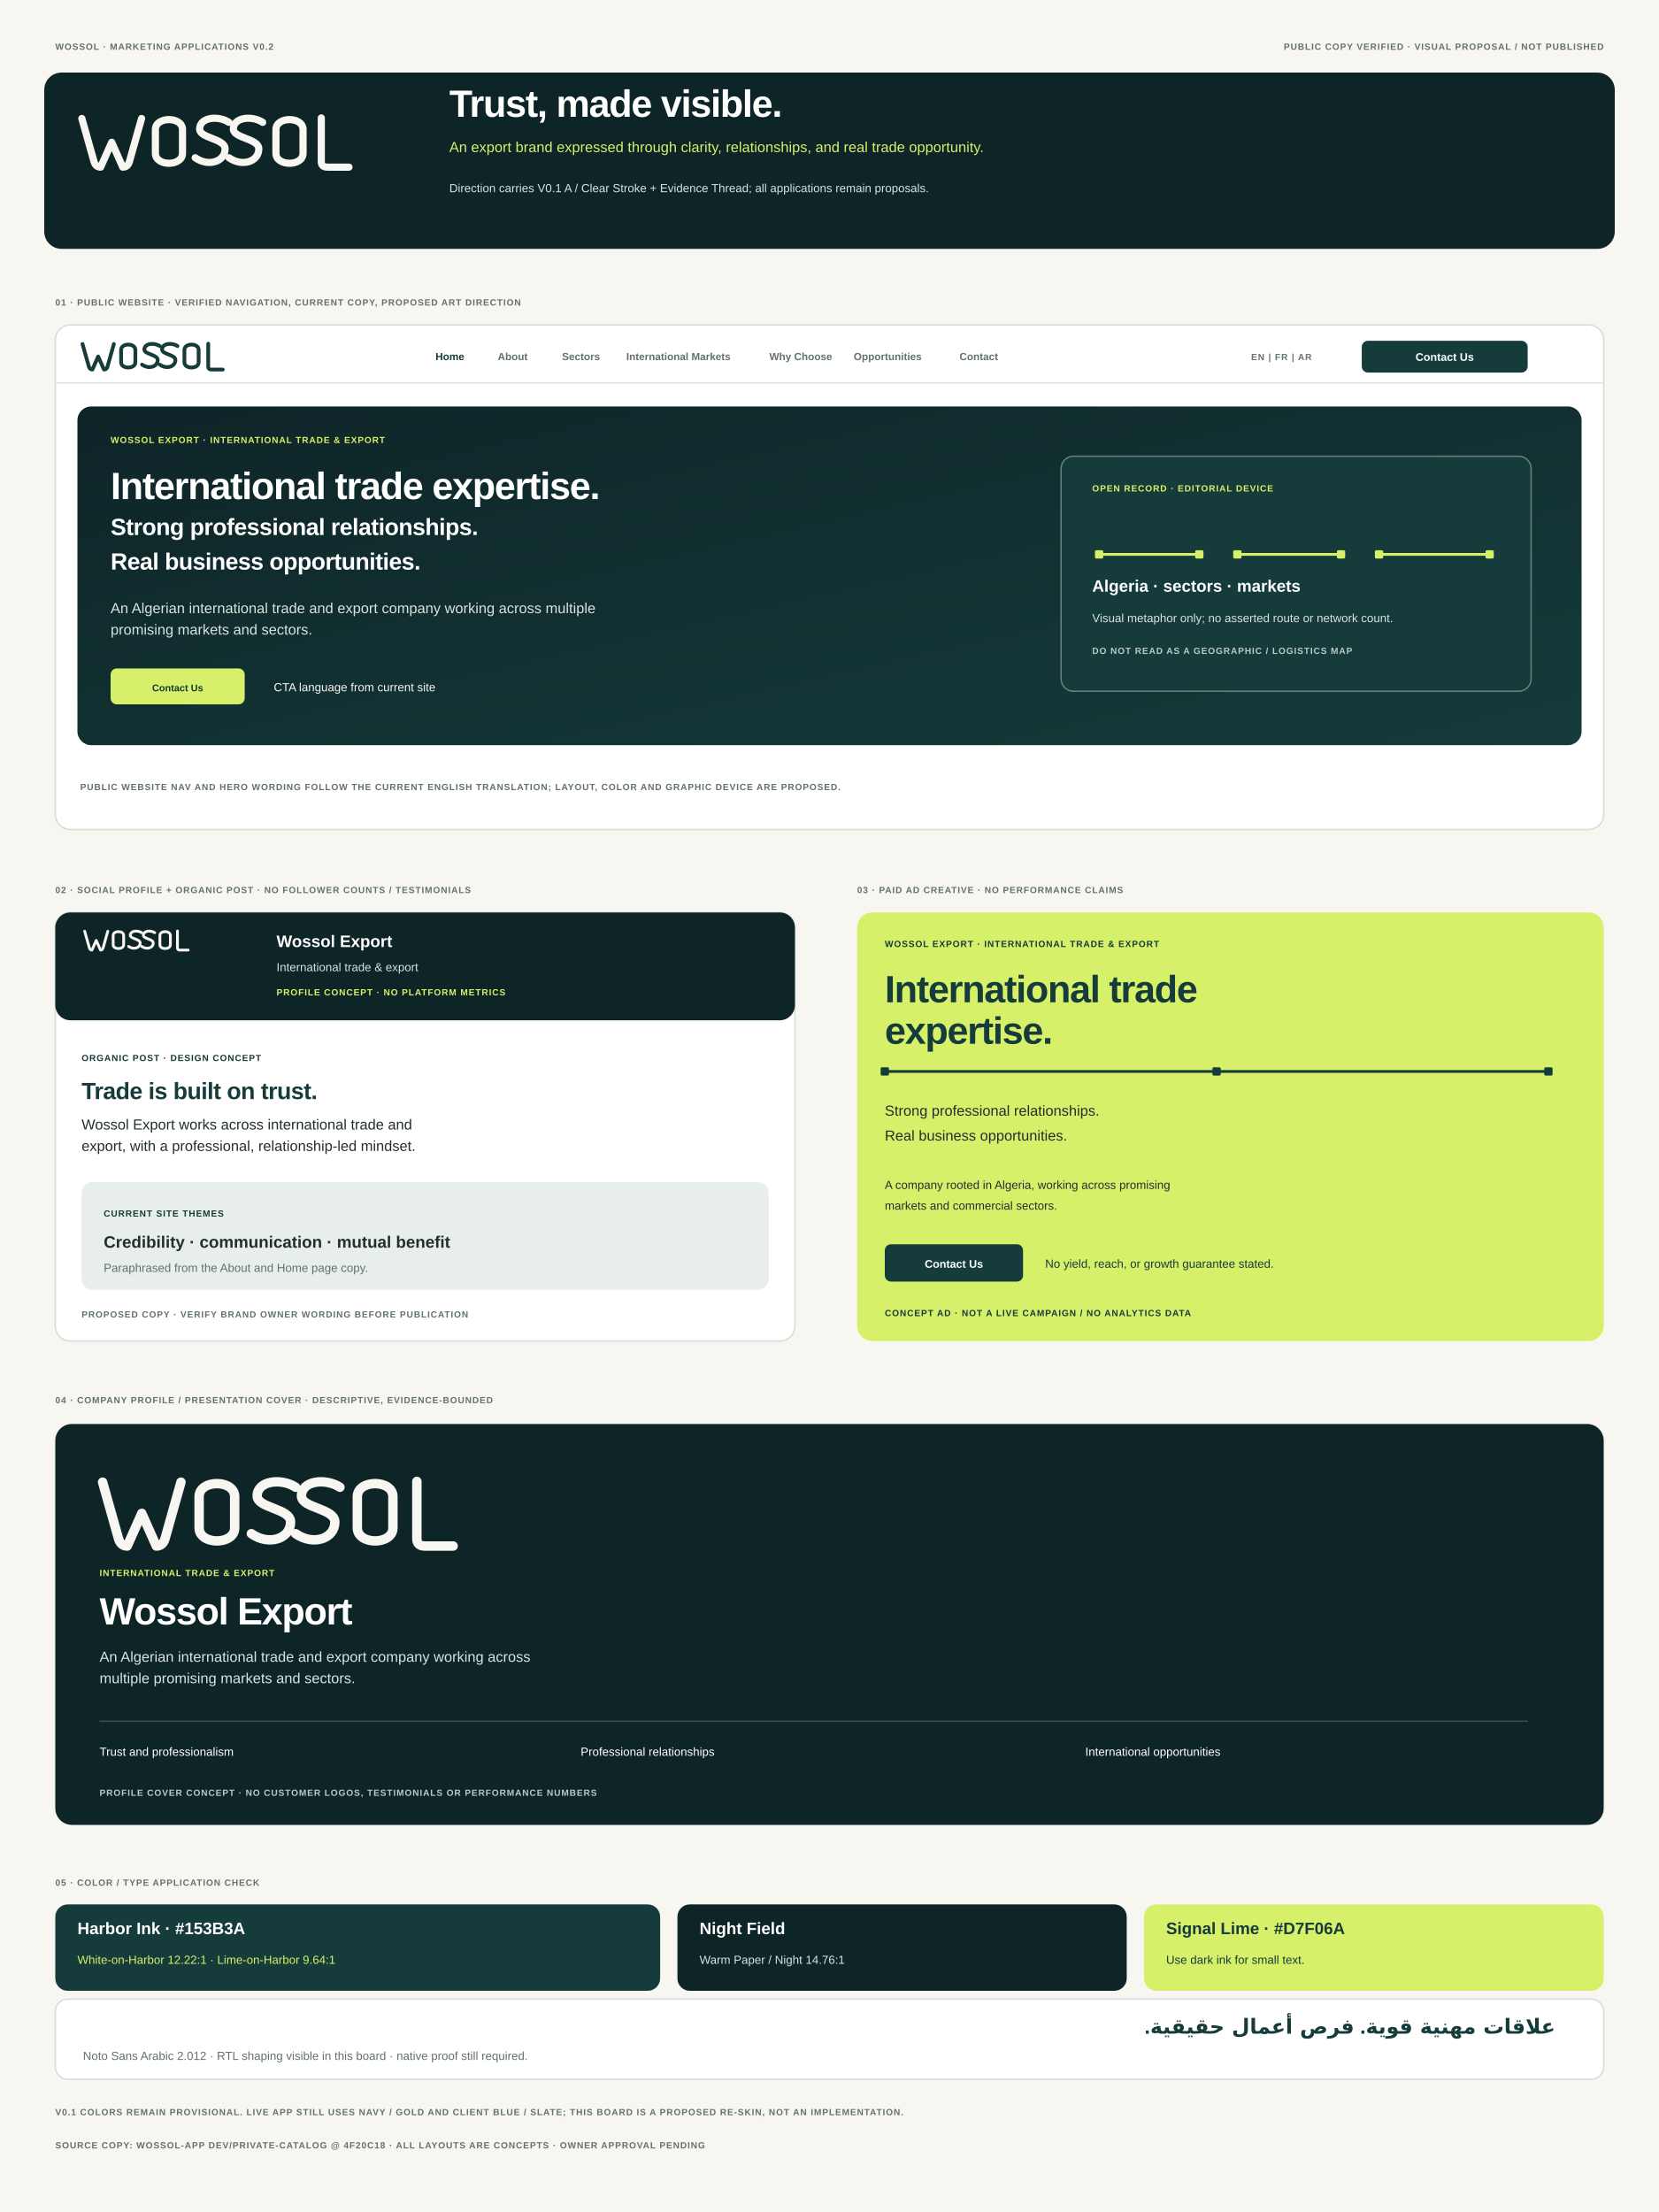
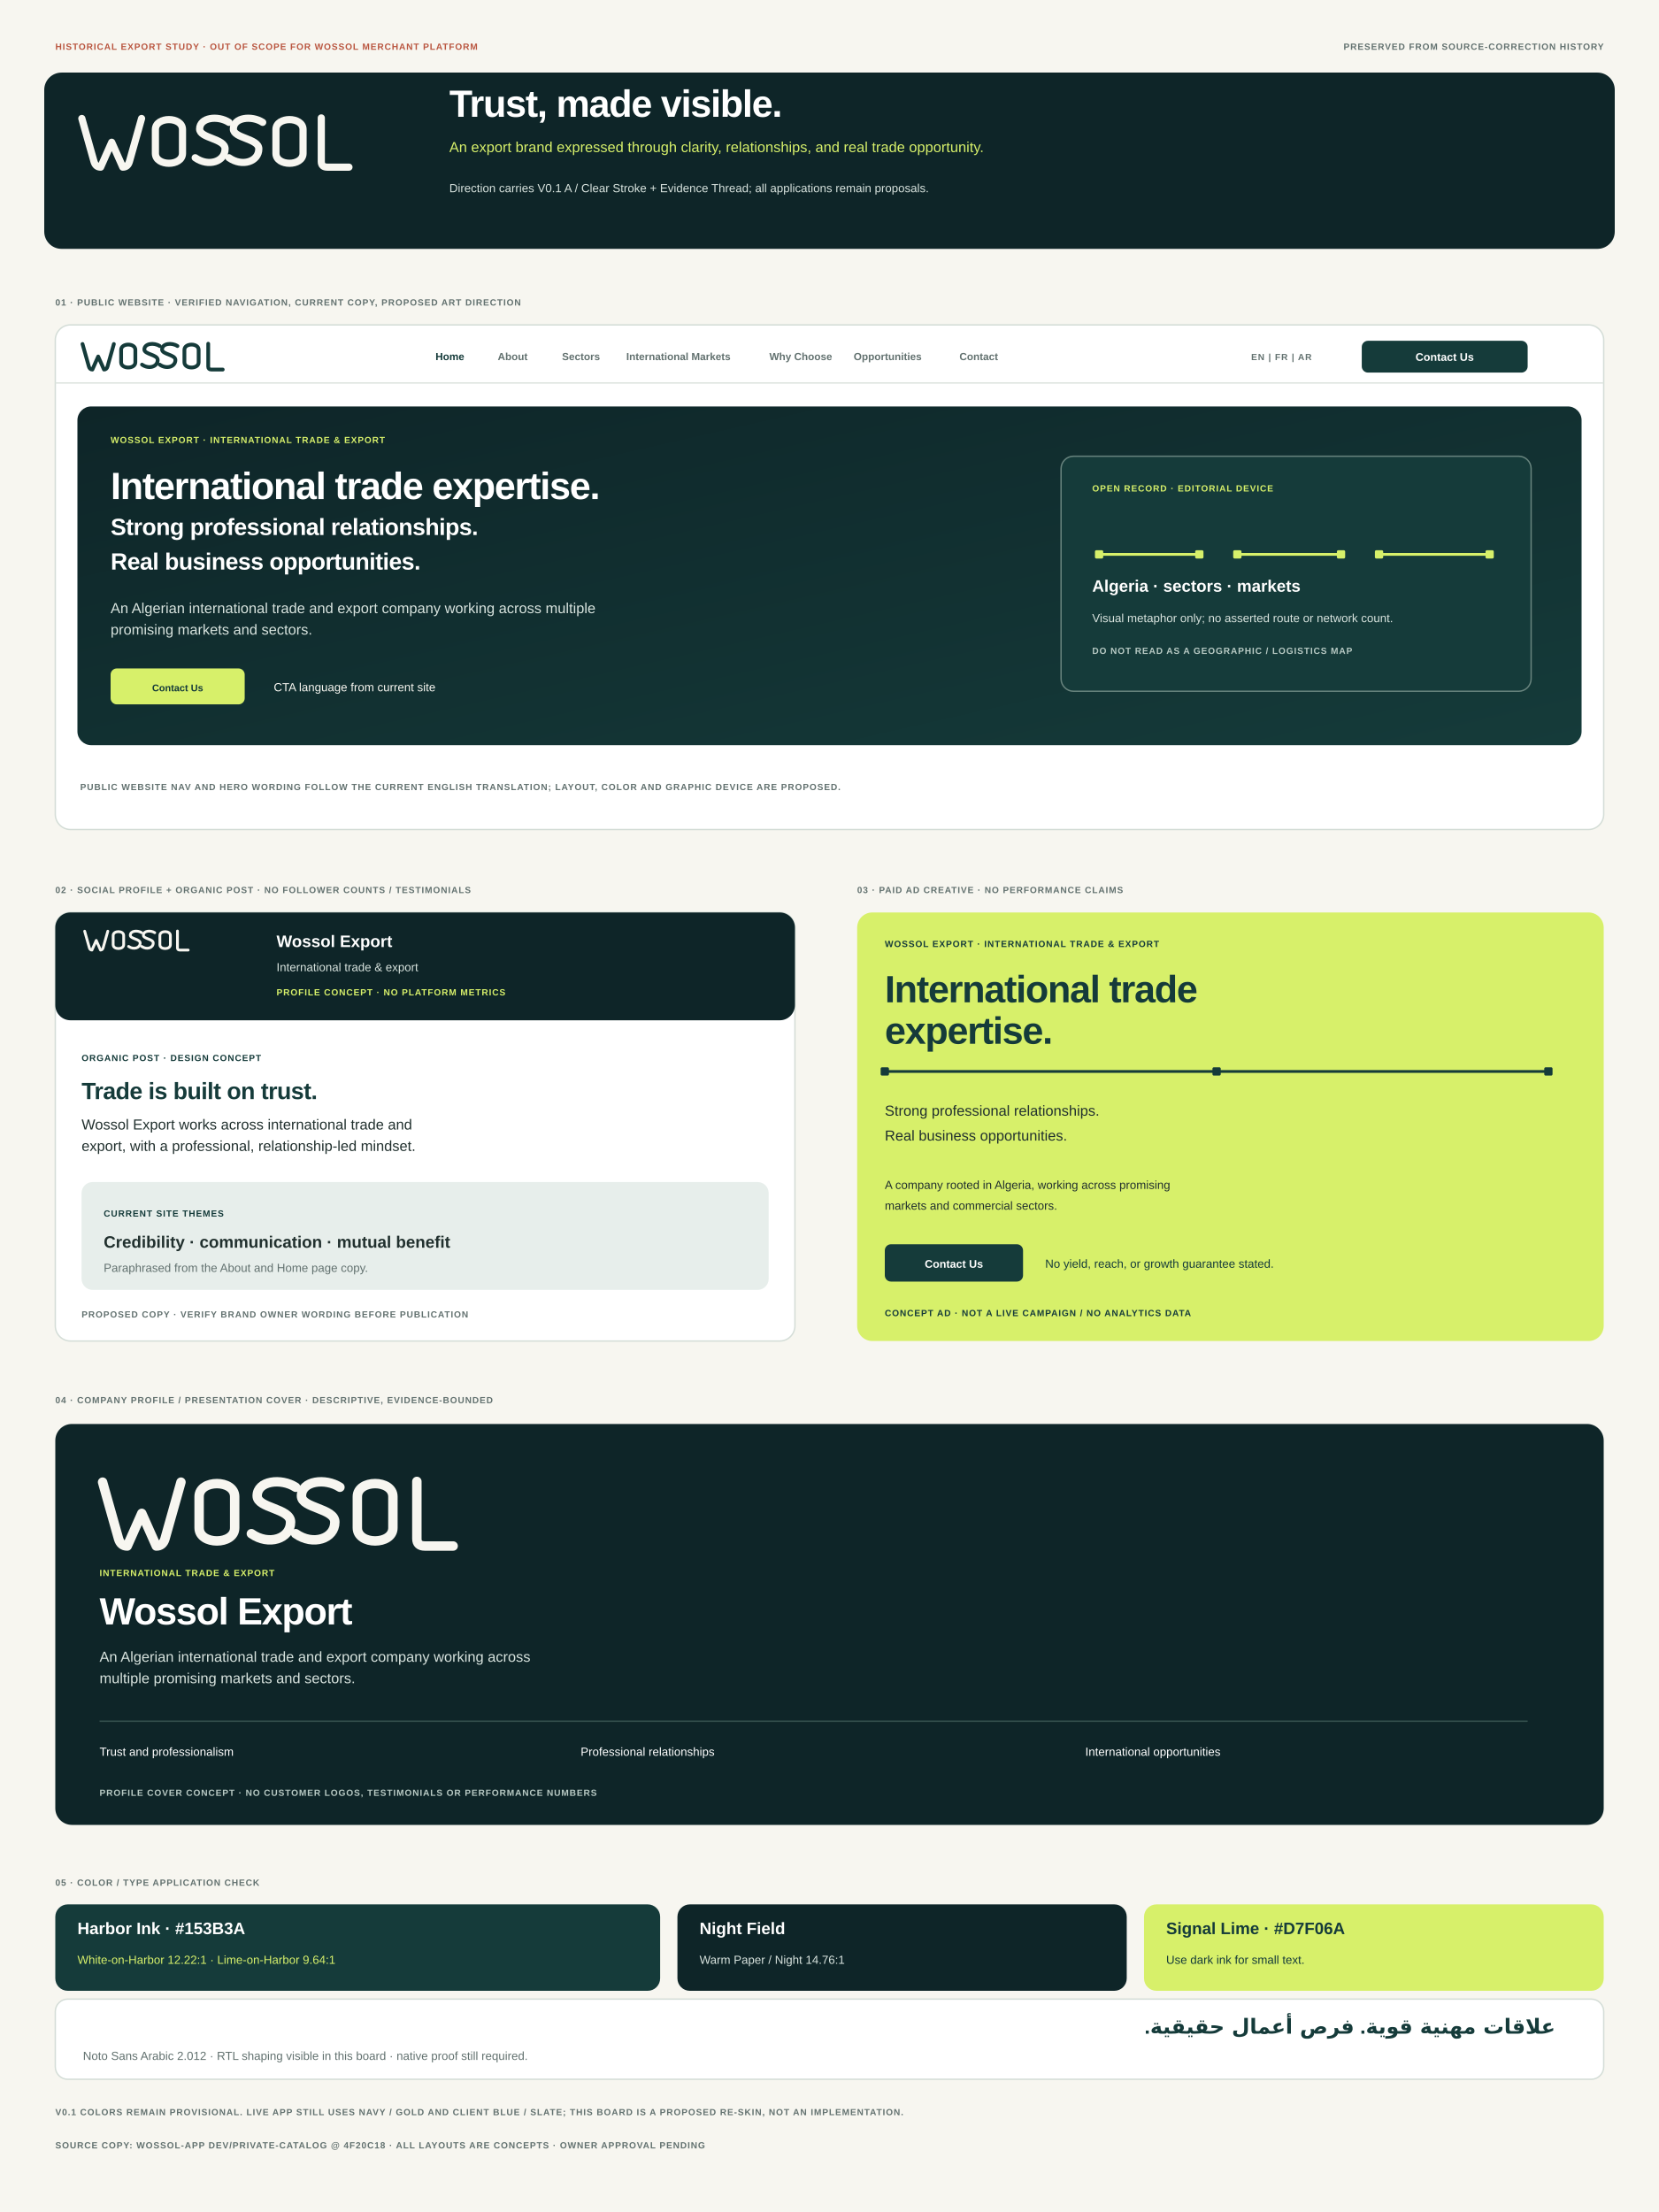
<svg xmlns="http://www.w3.org/2000/svg" xmlns:xlink="http://www.w3.org/1999/xlink" width="2400" height="3200" viewBox="0 0 2400 3200">
  <defs>
    <style>
 @font-face{font-family:WossolInter;src:url('fonts/Inter-4.1-Variable.ttf') format('truetype');font-weight:100 900}
 @font-face{font-family:WossolArabic;src:url('fonts/NotoSansArabic-2.012-Variable.ttf') format('truetype');font-weight:100 900}
 .bg{fill:#F7F6F0}.paper{fill:#fff}.ink{fill:#153B3A}.night{fill:#0E2528}.body{fill:#21302E}.muted{fill:#62716F}.lime{fill:#D7F06A}.coral{fill:#E07A5F}.mist{fill:#E7EEEB}.white{fill:#fff}.h1{font:700 55px WossolInter,Arial,sans-serif;letter-spacing:-1.5px}.h2{font:650 34px WossolInter,Arial,sans-serif;letter-spacing:-.6px}.h3{font:650 24px WossolInter,Arial,sans-serif}.bodyt{font:400 21px WossolInter,Arial,sans-serif}.small{font:400 17px WossolInter,Arial,sans-serif}.tiny{font:650 13px WossolInter,Arial,sans-serif;letter-spacing:1.1px}.nav{font:600 15px WossolInter,Arial,sans-serif}.ar{font:550 30px WossolArabic,Arial,sans-serif}.arSmall{font:450 22px WossolArabic,Arial,sans-serif}.border{stroke:#D4DDD7;stroke-width:2}.wm{fill:none;stroke:#153B3A;stroke-width:13;stroke-linecap:round;stroke-linejoin:round}.wmLight{fill:none;stroke:#F7F6F0;stroke-width:13;stroke-linecap:round;stroke-linejoin:round}.button{fill:#153B3A}.buttonText{font:650 16px WossolInter,Arial,sans-serif;fill:#fff}.limeText{fill:#153B3A;font:650 14px WossolInter,Arial,sans-serif}
 </style>
    <g id="wordmark" class="wm">
      <path d="M8 23 L30 101 Q33 111 42 111 L62 66 L82 111 Q91 111 94 101 L116 23" />
      <path d="M141 43 C141 19 190 19 190 43 V86 C190 110 141 110 141 86 Z" />
      <path d="M274 30 C254 17 221 21 221 42 C221 59 267 59 267 78 C267 101 237 111 213 94" />
      <path d="M335 30 C315 17 282 21 282 42 C282 59 328 59 328 78 C328 101 298 111 274 94" />
      <path d="M359 43 C359 19 408 19 408 43 V86 C408 110 359 110 359 86 Z" />
      <path d="M441 22 V101 Q441 111 452 111 H491" />
    </g>
    <g id="wordmarkLight" class="wmLight">
      <path d="M8 23 L30 101 Q33 111 42 111 L62 66 L82 111 Q91 111 94 101 L116 23" />
      <path d="M141 43 C141 19 190 19 190 43 V86 C190 110 141 110 141 86 Z" />
      <path d="M274 30 C254 17 221 21 221 42 C221 59 267 59 267 78 C267 101 237 111 213 94" />
      <path d="M335 30 C315 17 282 21 282 42 C282 59 328 59 328 78 C328 101 298 111 274 94" />
      <path d="M359 43 C359 19 408 19 408 43 V86 C408 110 359 110 359 86 Z" />
      <path d="M441 22 V101 Q441 111 452 111 H491" />
    </g>
    <linearGradient id="hero" x1="0" y1="0" x2="1" y2="1">
      <stop stop-color="#0E2528" />
      <stop offset="1" stop-color="#153B3A" />
    </linearGradient>
  </defs>
  <rect width="2400" height="3200" class="bg" />
-   <text x="80" y="72" class="tiny muted">WOSSOL · MARKETING APPLICATIONS V0.2</text>
-   <text x="2320" y="72" text-anchor="end" class="tiny muted">PUBLIC COPY VERIFIED · VISUAL PROPOSAL / NOT PUBLISHED</text>
+   <text x="80" y="72" class="tiny" fill="#B9553F">HISTORICAL EXPORT STUDY · OUT OF SCOPE FOR WOSSOL MERCHANT PLATFORM</text>
+   <text x="2320" y="72" text-anchor="end" class="tiny muted">PRESERVED FROM SOURCE-CORRECTION HISTORY</text>
  <rect x="64" y="105" width="2272" height="255" rx="25" class="night" />
  <use xlink:href="#wordmarkLight" transform="translate(112 153) scale(.8)" />
  <text x="650" y="169" class="white h1">Trust, made visible.</text>
  <text x="650" y="220" fill="#D7F06A" class="bodyt">An export brand expressed through clarity, relationships, and real trade opportunity.</text>
  <text x="650" y="278" fill="#D8E3DE" class="small">Direction carries V0.1 A / Clear Stroke + Evidence Thread; all applications remain proposals.</text>
  <text x="80" y="442" class="tiny muted">01 · PUBLIC WEBSITE · VERIFIED NAVIGATION, CURRENT COPY, PROPOSED ART DIRECTION</text>
  <rect x="80" y="470" width="2240" height="730" rx="22" fill="#fff" stroke="#D4DDD7" stroke-width="2" />
  <rect x="82" y="472" width="2236" height="82" rx="20" fill="#fff" />
  <use xlink:href="#wordmark" transform="translate(116 488) scale(.42)" />
  <text x="630" y="521" class="nav ink">Home</text>
  <text x="720" y="521" class="nav muted">About</text>
  <text x="813" y="521" class="nav muted">Sectors</text>
  <text x="906" y="521" class="nav muted">International Markets</text>
  <text x="1113" y="521" class="nav muted">Why Choose</text>
  <text x="1235" y="521" class="nav muted">Opportunities</text>
  <text x="1388" y="521" class="nav muted">Contact</text>
  <text x="1810" y="521" class="tiny muted">EN | FR | AR</text>
  <rect x="1970" y="493" width="240" height="46" rx="9" class="button" />
  <text x="2090" y="522" text-anchor="middle" class="buttonText">Contact Us</text>
  <line x1="80" y1="554" x2="2320" y2="554" stroke="#DDE4DF" stroke-width="2" />
  <rect x="112" y="588" width="2176" height="490" rx="20" fill="url(#hero)" />
  <text x="160" y="641" fill="#D7F06A" class="tiny">WOSSOL EXPORT · INTERNATIONAL TRADE &amp; EXPORT</text>
  <text x="160" y="722" class="white h1">International trade expertise.</text>
  <text x="160" y="774" class="white h2">Strong professional relationships.</text>
  <text x="160" y="824" class="white h2">Real business opportunities.</text>
  <text x="160" y="887" fill="#D8E3DE" class="bodyt">An Algerian international trade and export company working across multiple</text>
  <text x="160" y="918" fill="#D8E3DE" class="bodyt">promising markets and sectors.</text>
  <rect x="160" y="967" width="194" height="52" rx="9" fill="#D7F06A" />
  <text x="257" y="1000" text-anchor="middle" class="limeText">Contact Us</text>
  <text x="396" y="1000" fill="#F7F6F0" class="small">CTA language from current site</text>
  <rect x="1535" y="660" width="680" height="340" rx="18" fill="#153B3A" stroke="#66827C" stroke-width="2" />
  <text x="1580" y="711" fill="#D7F06A" class="tiny">OPEN RECORD · EDITORIAL DEVICE</text>
  <path d="M1590 802 H1735 M1790 802 H1940 M1995 802 H2155" fill="none" stroke="#D7F06A" stroke-width="4" stroke-linecap="round" />
  <rect x="1584" y="796" width="12" height="12" rx="2" fill="#D7F06A" />
  <rect x="1729" y="796" width="12" height="12" rx="2" fill="#D7F06A" />
  <rect x="1784" y="796" width="12" height="12" rx="2" fill="#D7F06A" />
  <rect x="1934" y="796" width="12" height="12" rx="2" fill="#D7F06A" />
  <rect x="1989" y="796" width="12" height="12" rx="2" fill="#D7F06A" />
  <rect x="2149" y="796" width="12" height="12" rx="2" fill="#D7F06A" />
  <text x="1580" y="856" class="white h3">Algeria · sectors · markets</text>
  <text x="1580" y="900" fill="#D8E3DE" class="small">Visual metaphor only; no asserted route or network count.</text>
  <text x="1580" y="946" fill="#B9CBC5" class="tiny">DO NOT READ AS A GEOGRAPHIC / LOGISTICS MAP</text>
  <text x="116" y="1143" class="tiny muted">PUBLIC WEBSITE NAV AND HERO WORDING FOLLOW THE CURRENT ENGLISH TRANSLATION; LAYOUT, COLOR AND GRAPHIC DEVICE ARE PROPOSED.</text>
  <text x="80" y="1292" class="tiny muted">02 · SOCIAL PROFILE + ORGANIC POST · NO FOLLOWER COUNTS / TESTIMONIALS</text>
  <rect x="80" y="1320" width="1070" height="620" rx="22" class="paper" stroke="#D4DDD7" stroke-width="2" />
  <rect x="80" y="1320" width="1070" height="156" rx="22" fill="#0E2528" />
  <use xlink:href="#wordmarkLight" transform="translate(120 1340) scale(.31)" />
  <text x="400" y="1370" class="white h3">Wossol Export</text>
  <text x="400" y="1405" fill="#D8E3DE" class="small">International trade &amp; export</text>
  <text x="400" y="1440" fill="#D7F06A" class="tiny">PROFILE CONCEPT · NO PLATFORM METRICS</text>
  <text x="118" y="1535" class="tiny ink">ORGANIC POST · DESIGN CONCEPT</text>
  <text x="118" y="1590" class="h2 ink">Trade is built on trust.</text>
  <text x="118" y="1634" class="bodyt body">Wossol Export works across international trade and</text>
  <text x="118" y="1665" class="bodyt body">export, with a professional, relationship-led mindset.</text>
  <rect x="118" y="1710" width="994" height="156" rx="16" fill="#E7EEEB" />
  <text x="150" y="1760" class="tiny ink">CURRENT SITE THEMES</text>
  <text x="150" y="1805" class="h3 body">Credibility · communication · mutual benefit</text>
  <text x="150" y="1840" class="small muted">Paraphrased from the About and Home page copy.</text>
  <text x="118" y="1906" class="tiny muted">PROPOSED COPY · VERIFY BRAND OWNER WORDING BEFORE PUBLICATION</text>
  <text x="1240" y="1292" class="tiny muted">03 · PAID AD CREATIVE · NO PERFORMANCE CLAIMS</text>
  <rect x="1240" y="1320" width="1080" height="620" rx="22" fill="#D7F06A" />
  <text x="1280" y="1370" class="tiny ink">WOSSOL EXPORT · INTERNATIONAL TRADE &amp; EXPORT</text>
  <text x="1280" y="1450" class="h1 ink">International trade</text>
  <text x="1280" y="1510" class="h1 ink">expertise.</text>
  <path d="M1280 1550 H2240" fill="none" stroke="#153B3A" stroke-width="4" stroke-linecap="round" />
  <rect x="1274" y="1544" width="12" height="12" rx="2" fill="#153B3A" />
  <rect x="1754" y="1544" width="12" height="12" rx="2" fill="#153B3A" />
  <rect x="2234" y="1544" width="12" height="12" rx="2" fill="#153B3A" />
  <text x="1280" y="1614" class="bodyt body">Strong professional relationships.</text>
  <text x="1280" y="1650" class="bodyt body">Real business opportunities.</text>
  <text x="1280" y="1720" class="small body">A company rooted in Algeria, working across promising</text>
  <text x="1280" y="1750" class="small body">markets and commercial sectors.</text>
  <rect x="1280" y="1800" width="200" height="54" rx="9" class="button" />
  <text x="1380" y="1834" text-anchor="middle" class="buttonText">Contact Us</text>
  <text x="1512" y="1834" class="small ink">No yield, reach, or growth guarantee stated.</text>
  <text x="1280" y="1904" class="tiny ink">CONCEPT AD · NOT A LIVE CAMPAIGN / NO ANALYTICS DATA</text>
  <text x="80" y="2030" class="tiny muted">04 · COMPANY PROFILE / PRESENTATION COVER · DESCRIPTIVE, EVIDENCE-BOUNDED</text>
  <rect x="80" y="2060" width="2240" height="580" rx="24" class="night" />
  <use xlink:href="#wordmarkLight" transform="translate(140 2120) scale(1.05)" />
  <text x="144" y="2280" fill="#D7F06A" class="tiny">INTERNATIONAL TRADE &amp; EXPORT</text>
  <text x="144" y="2350" class="white h1">Wossol Export</text>
  <text x="144" y="2404" fill="#D8E3DE" class="bodyt">An Algerian international trade and export company working across</text>
  <text x="144" y="2435" fill="#D8E3DE" class="bodyt">multiple promising markets and sectors.</text>
  <line x1="144" y1="2490" x2="2210" y2="2490" stroke="#35504E" stroke-width="2" />
  <text x="144" y="2540" class="small white">Trust and professionalism</text>
  <text x="840" y="2540" class="small white">Professional relationships</text>
  <text x="1570" y="2540" class="small white">International opportunities</text>
  <text x="144" y="2598" fill="#B9CBC5" class="tiny">PROFILE COVER CONCEPT · NO CUSTOMER LOGOS, TESTIMONIALS OR PERFORMANCE NUMBERS</text>
  <text x="80" y="2728" class="tiny muted">05 · COLOR / TYPE APPLICATION CHECK</text>
  <rect x="80" y="2755" width="875" height="125" rx="18" fill="#153B3A" />
  <text x="112" y="2798" class="white h3">Harbor Ink · #153B3A</text>
  <text x="112" y="2841" fill="#D7F06A" class="small">White-on-Harbor 12.22:1 · Lime-on-Harbor 9.64:1</text>
  <rect x="980" y="2755" width="650" height="125" rx="18" fill="#0E2528" />
  <text x="1012" y="2798" class="white h3">Night Field</text>
  <text x="1012" y="2841" fill="#D8E3DE" class="small">Warm Paper / Night 14.76:1</text>
  <rect x="1655" y="2755" width="665" height="125" rx="18" fill="#D7F06A" />
  <text x="1687" y="2798" class="h3 ink">Signal Lime · #D7F06A</text>
  <text x="1687" y="2841" class="small ink">Use dark ink for small text.</text>
  <rect x="80" y="2892" width="2240" height="116" rx="18" fill="#fff" stroke="#D4DDD7" stroke-width="2" />
  <text x="2250" y="2942" text-anchor="start" direction="rtl" unicode-bidi="plaintext" class="ar ink">علاقات مهنية قوية. فرص أعمال حقيقية.</text>
  <text x="120" y="2980" class="small muted">Noto Sans Arabic 2.012 · RTL shaping visible in this board · native proof still required.</text>
  <text x="80" y="3060" class="tiny muted">V0.1 COLORS REMAIN PROVISIONAL. LIVE APP STILL USES NAVY / GOLD AND CLIENT BLUE / SLATE; THIS BOARD IS A PROPOSED RE-SKIN, NOT AN IMPLEMENTATION.</text>
  <text x="80" y="3108" class="tiny muted">SOURCE COPY: WOSSOL-APP DEV/PRIVATE-CATALOG @ 4F20C18 · ALL LAYOUTS ARE CONCEPTS · OWNER APPROVAL PENDING</text>
</svg>
